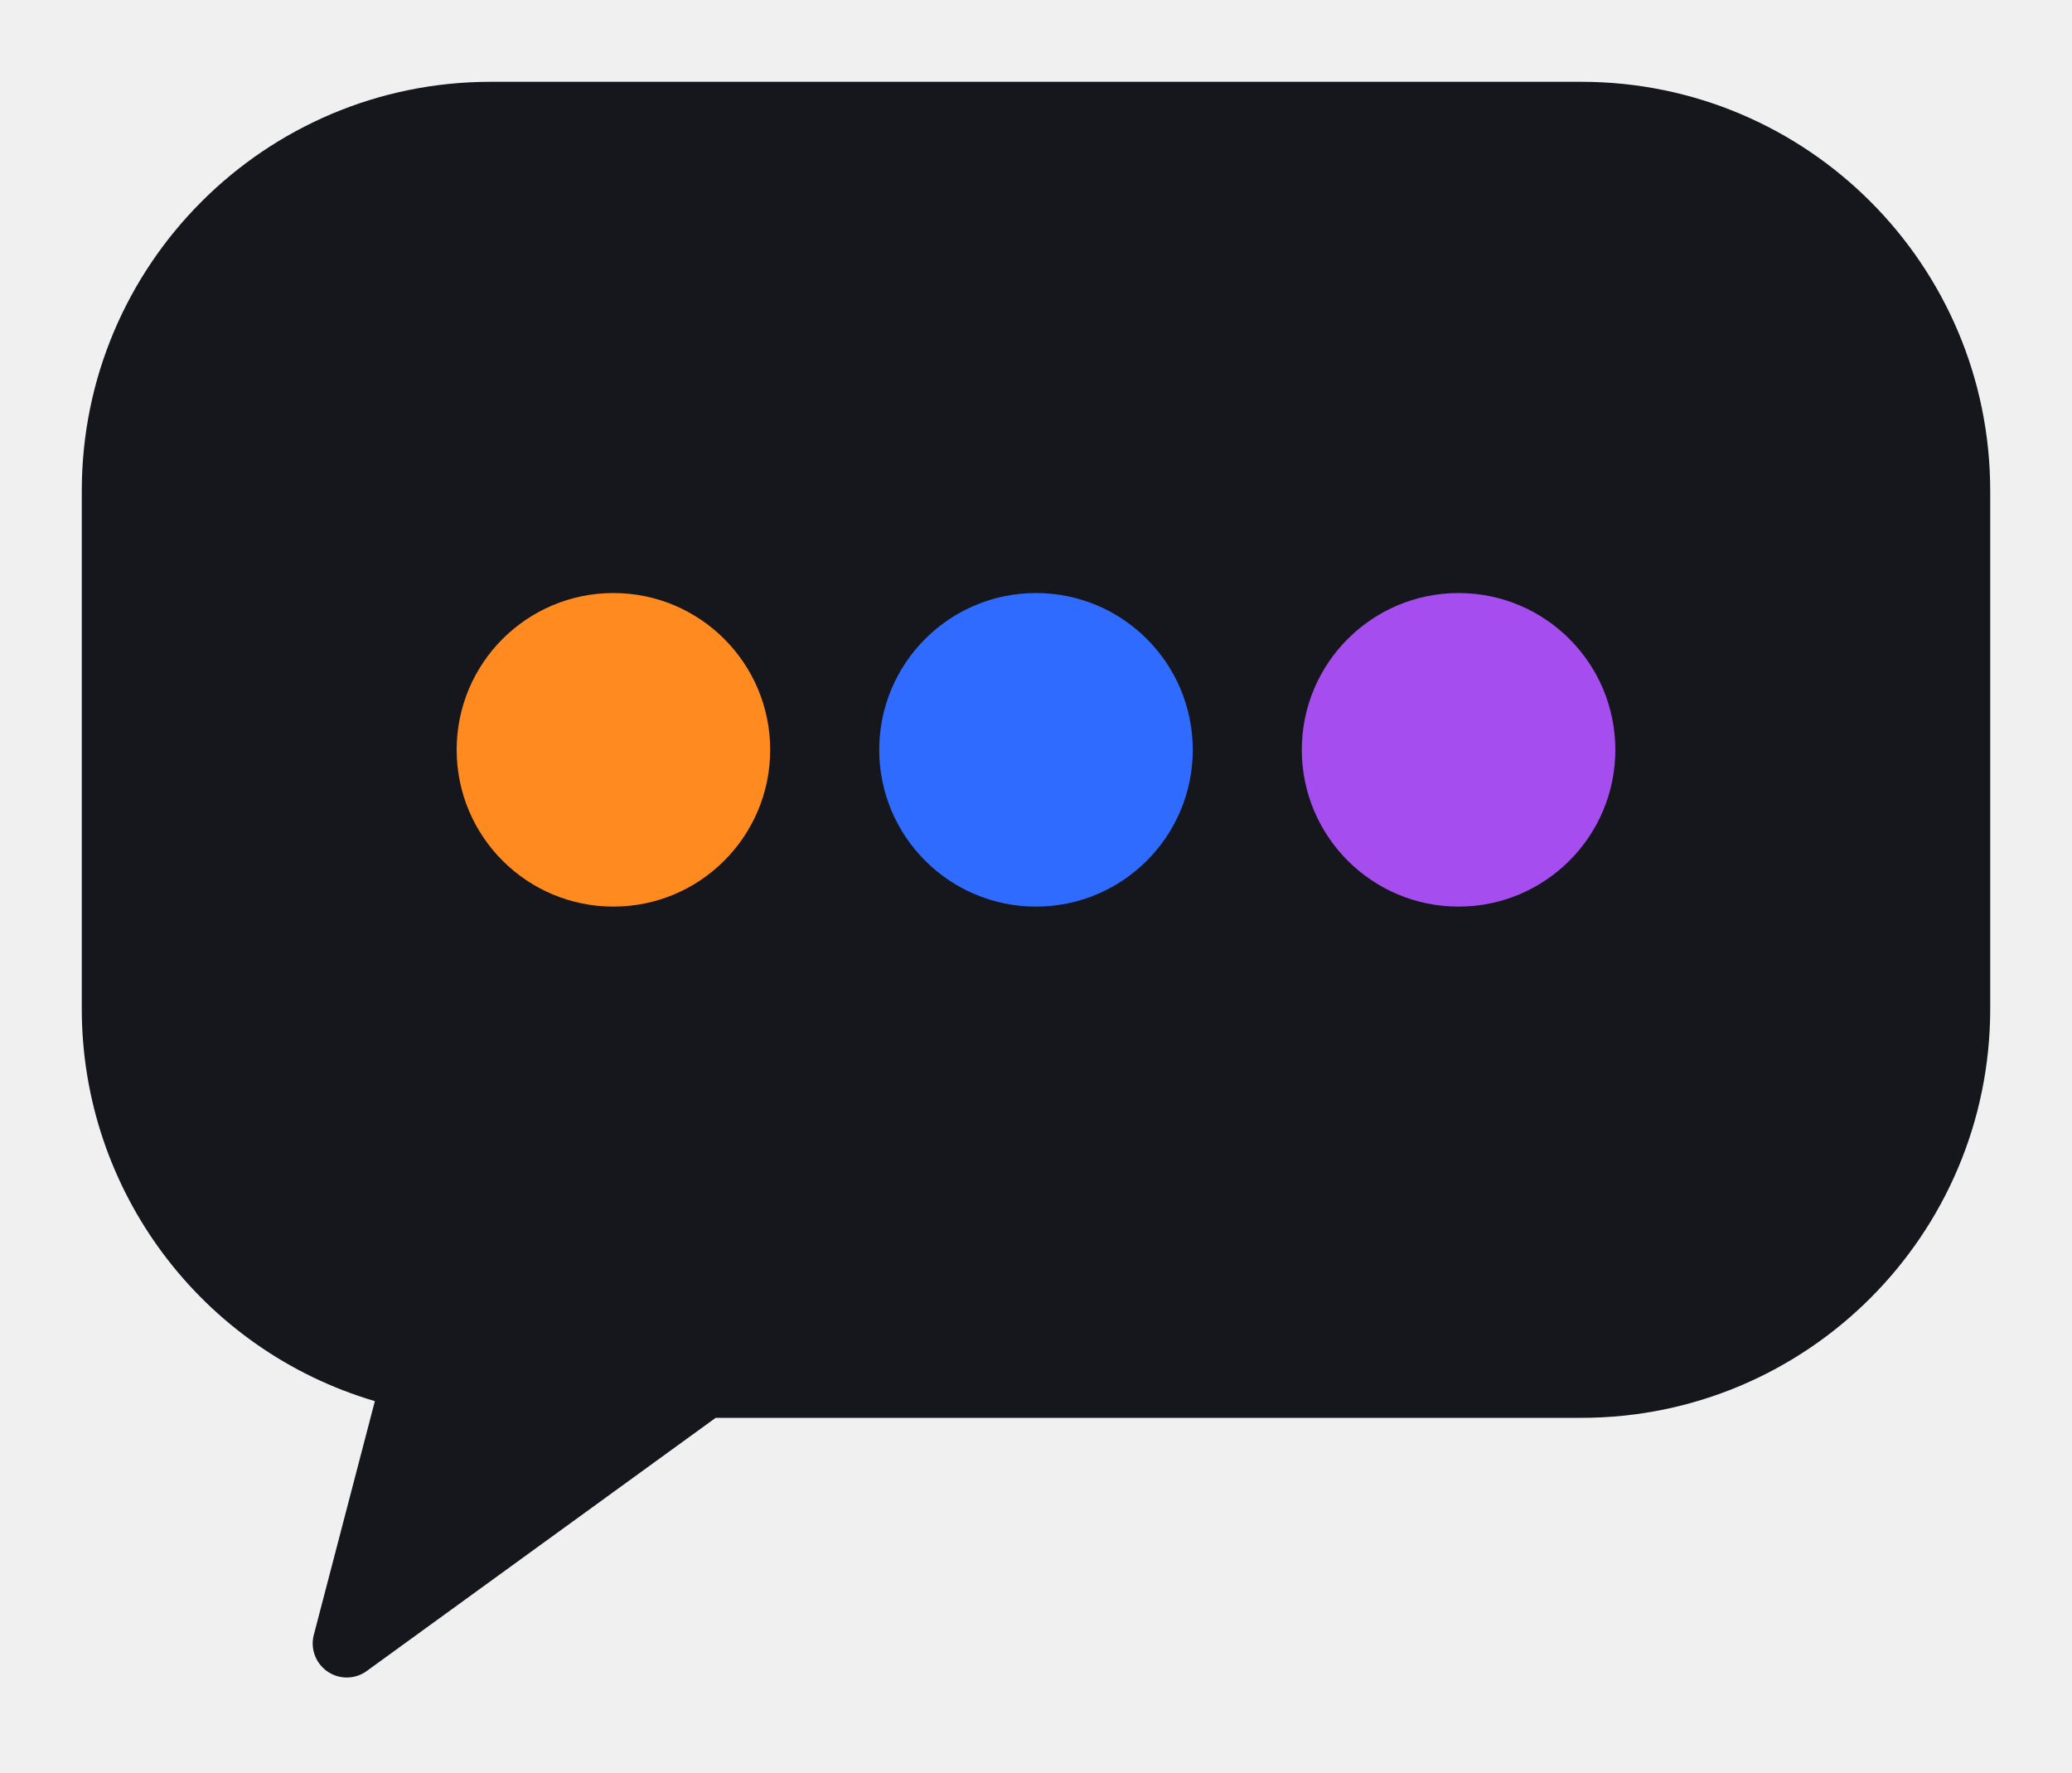
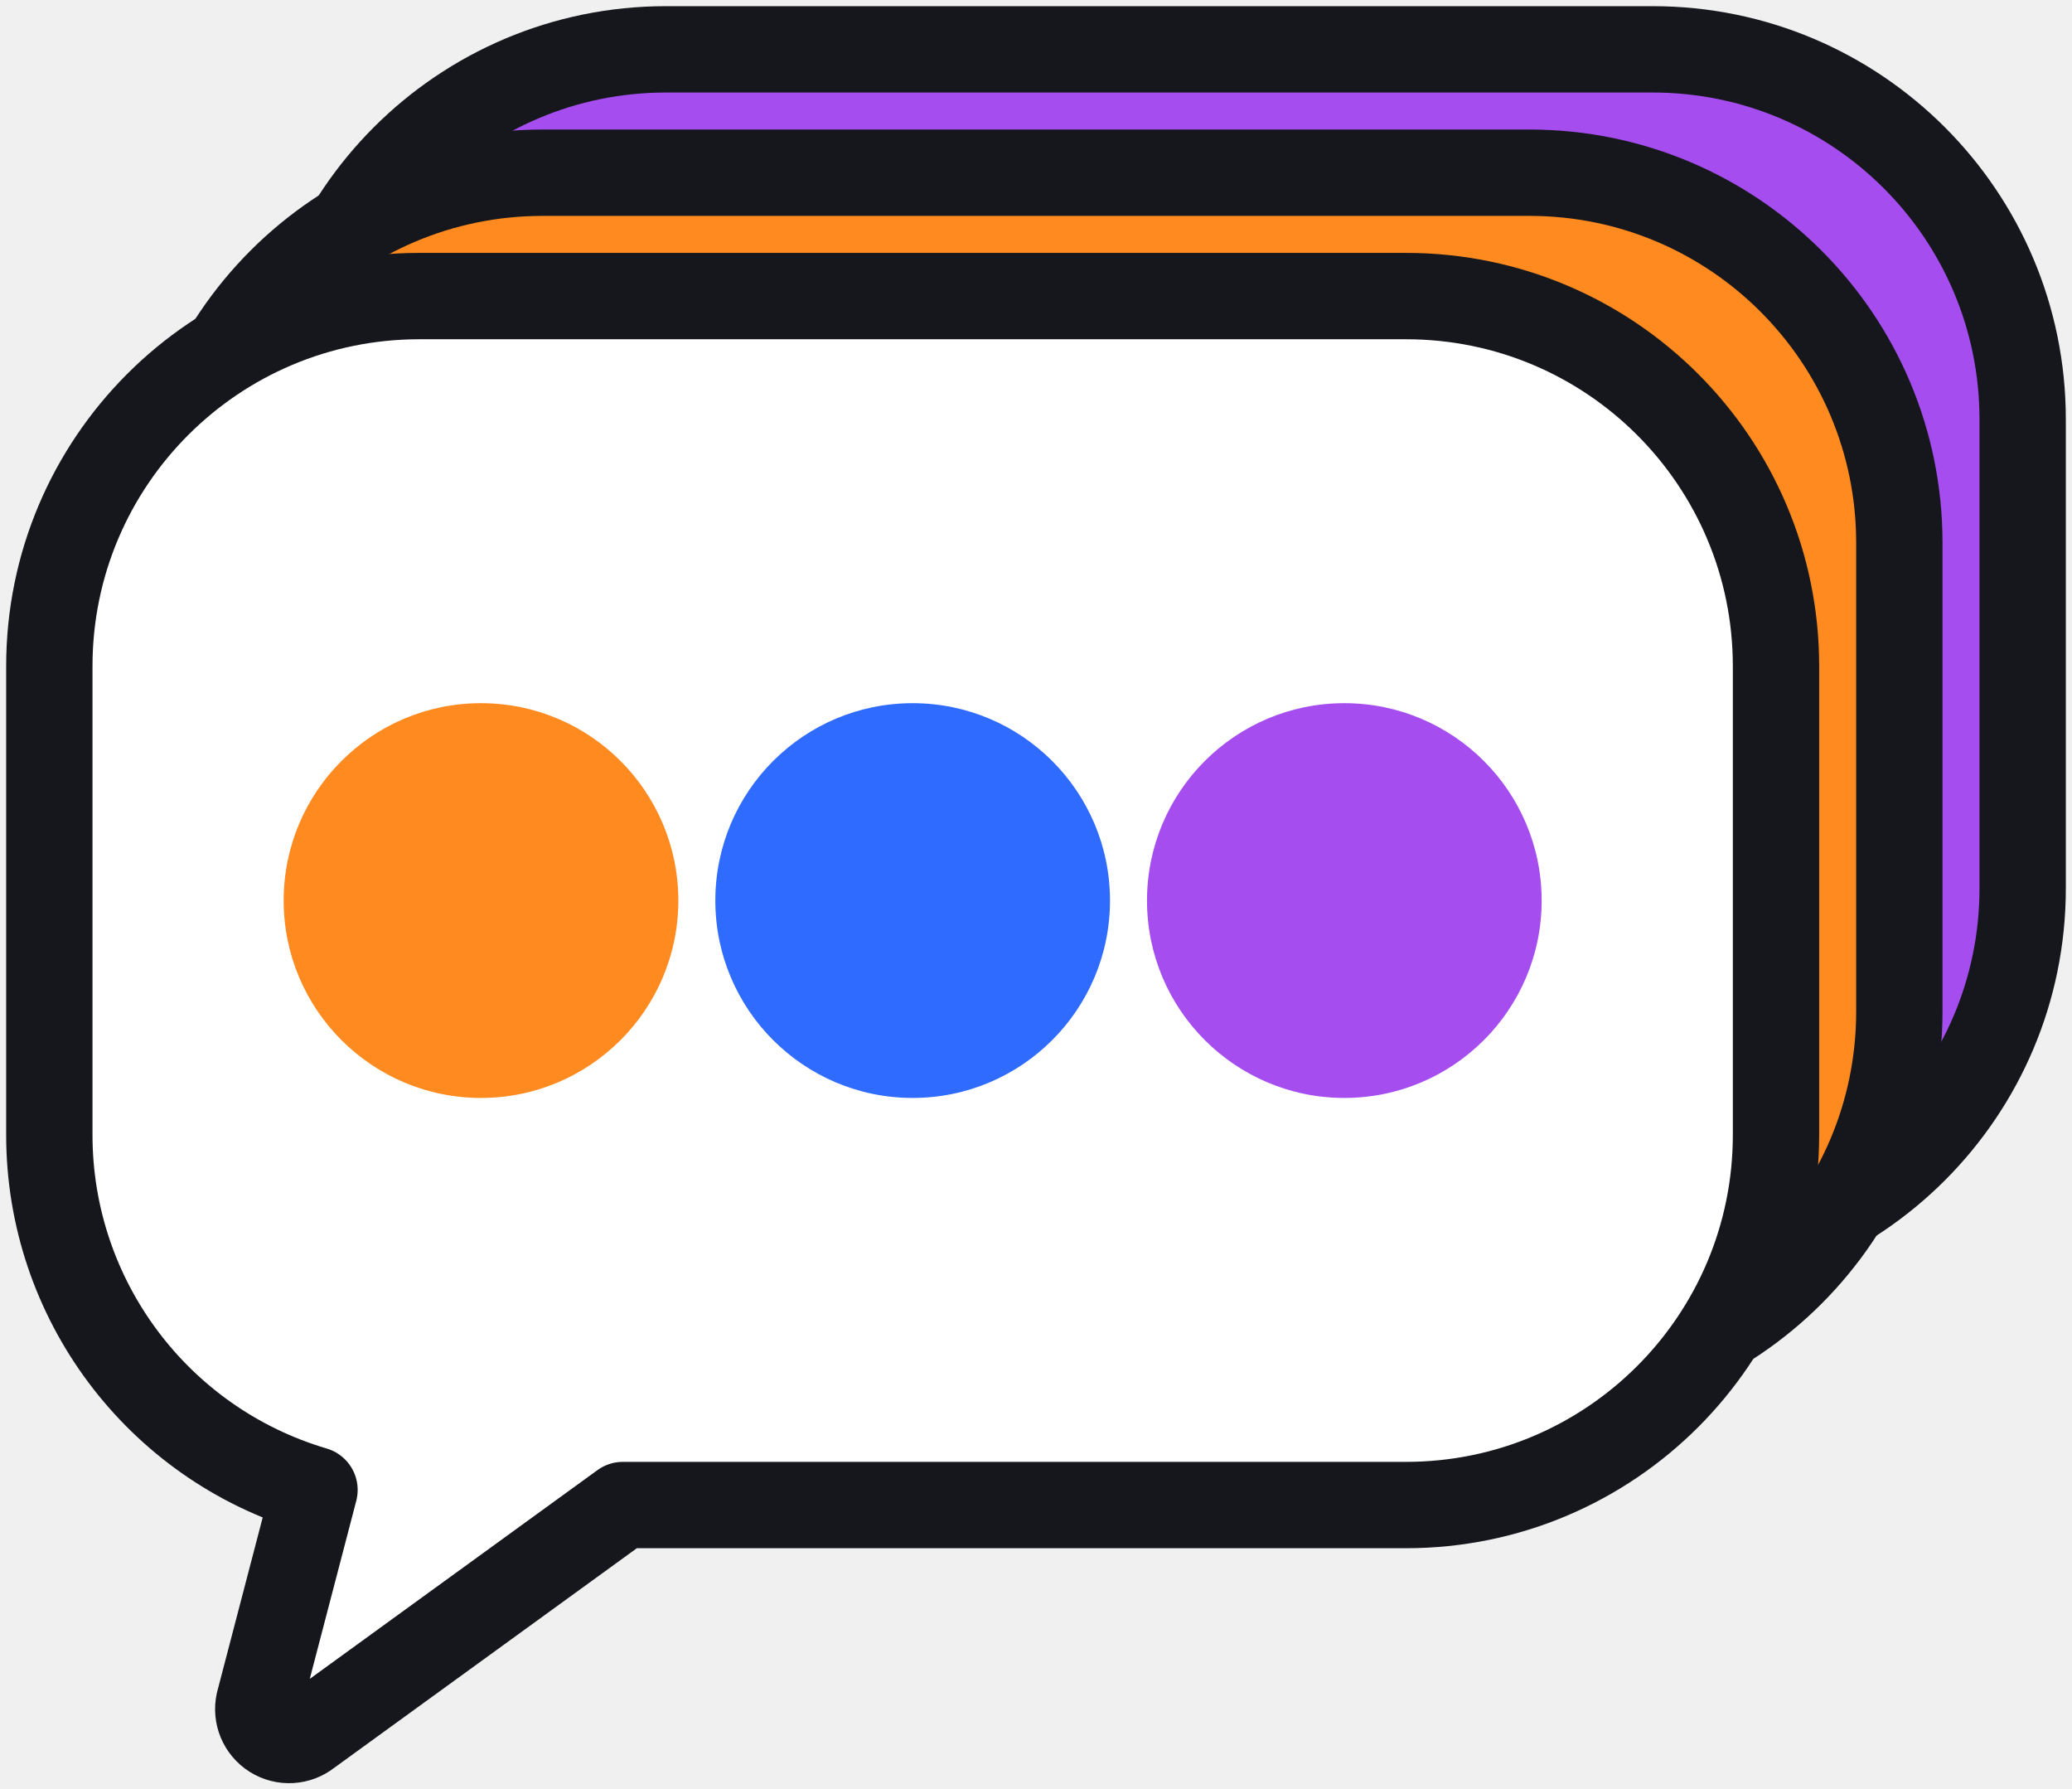
- <svg xmlns="http://www.w3.org/2000/svg" width="608" height="520" viewBox="-24 -24 608 520">
-   <path d="M120,0 H440 A120,120 0 0 1 560,120 V272 A120,120 0 0 1 440,392 H186 L84,466 A10,10 0 0 1 68,456 L86,387.1 A120,120 0 0 1 0,272 V120 A120,120 0 0 1 120,0 Z" fill="#15171C" />
-   <circle cx="156" cy="196" r="46" fill="#FF8A1F" />
-   <circle cx="280" cy="196" r="46" fill="#2F6BFF" />
-   <circle cx="404" cy="196" r="46" fill="#A64DF0" />
+ <svg xmlns="http://www.w3.org/2000/svg" width="672" height="580" viewBox="-16 -16 672 580">
+   <path transform="translate(80 0)" d="M120,0 H440 A120,120 0 0 1 560,120 V272 A120,120 0 0 1 440,392 H186 L84,466 A10,10 0 0 1 68,456 L86,387.1 A120,120 0 0 1 0,272 V120 A120,120 0 0 1 120,0 Z" fill="#A64DF0" stroke="#15171C" stroke-width="28" stroke-linejoin="round" />
+   <path transform="translate(40 40)" d="M120,0 H440 A120,120 0 0 1 560,120 V272 A120,120 0 0 1 440,392 H186 L84,466 A10,10 0 0 1 68,456 L86,387.1 A120,120 0 0 1 0,272 V120 A120,120 0 0 1 120,0 Z" fill="#FF8A1F" stroke="#15171C" stroke-width="28" stroke-linejoin="round" />
+   <path transform="translate(0 80)" d="M120,0 H440 A120,120 0 0 1 560,120 V272 A120,120 0 0 1 440,392 H186 L84,466 A10,10 0 0 1 68,456 L86,387.1 A120,120 0 0 1 0,272 V120 A120,120 0 0 1 120,0 Z" fill="#FFFFFF" stroke="#15171C" stroke-width="28" stroke-linejoin="round" />
+   <g transform="translate(0 80)">
+     <circle cx="140" cy="196" r="64" fill="#FF8A1F" />
+     <circle cx="280" cy="196" r="64" fill="#2F6BFF" />
+     <circle cx="420" cy="196" r="64" fill="#A64DF0" />
+   </g>
</svg>
